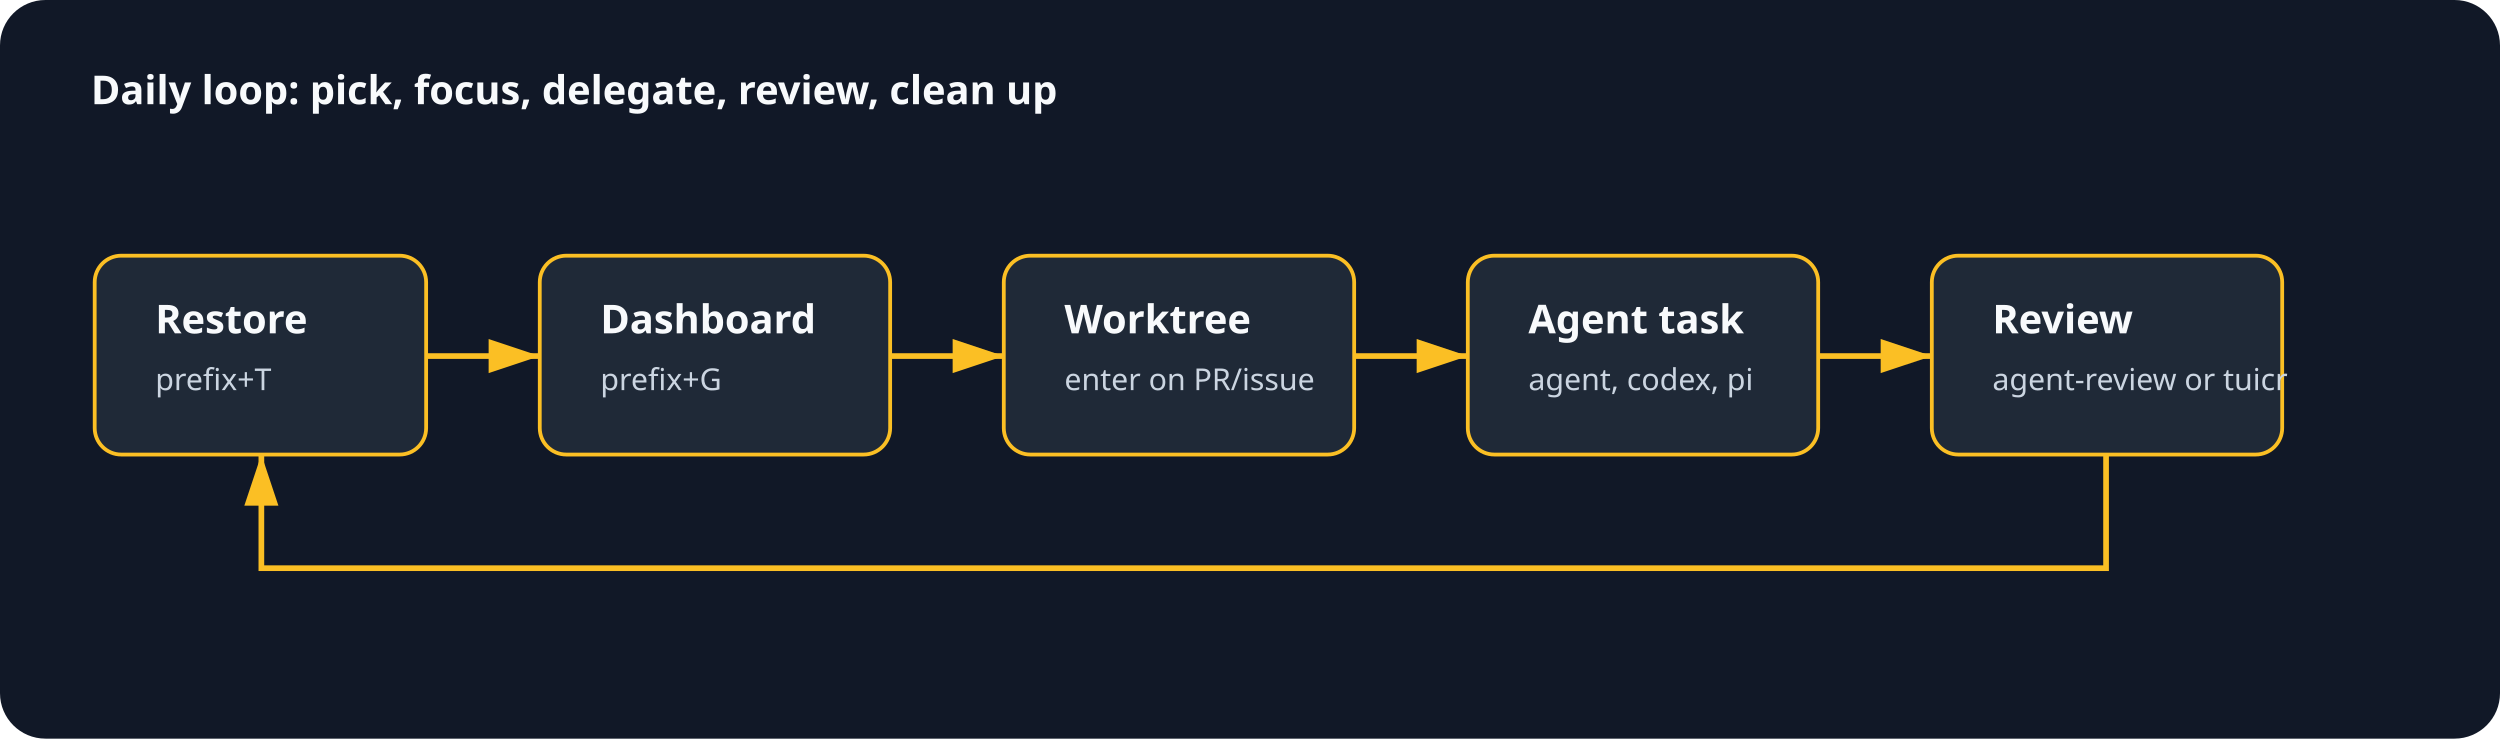
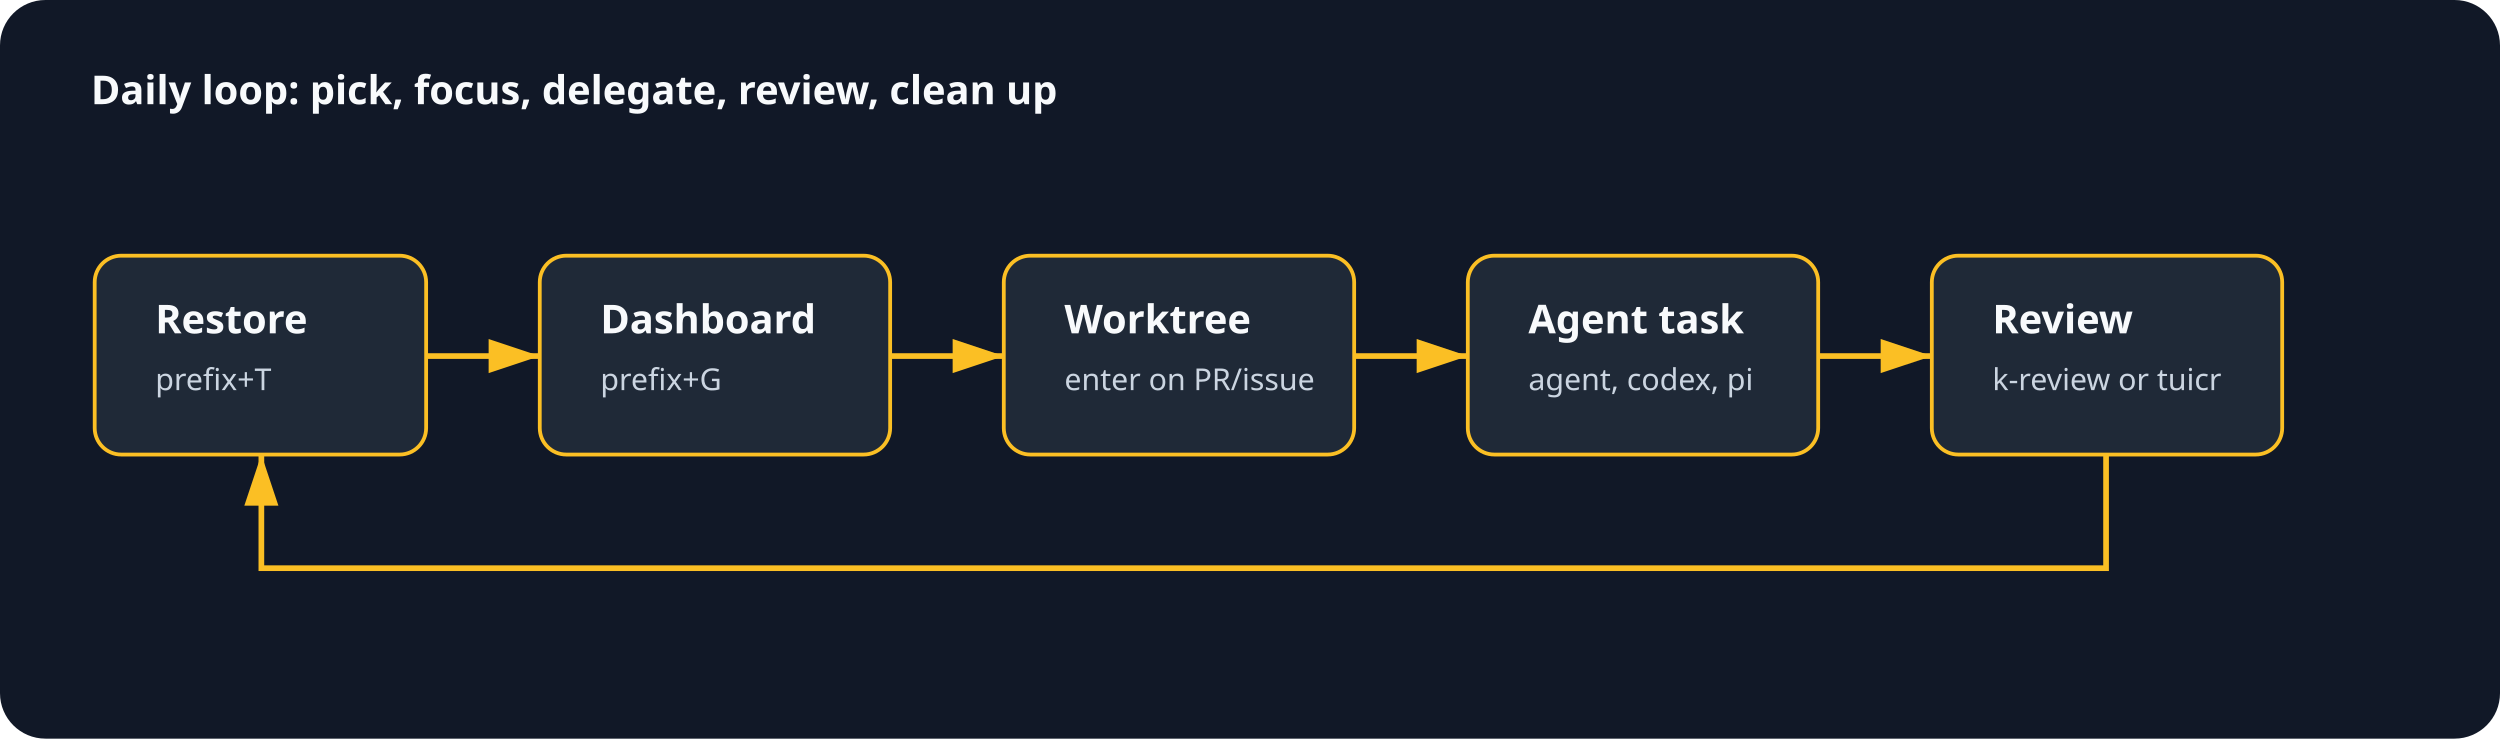
<svg xmlns="http://www.w3.org/2000/svg" width="1320" height="390" viewBox="0 0 1320 390" role="img" aria-labelledby="title desc">
  <defs>
    <marker id="arrow" markerWidth="10" markerHeight="10" refX="9" refY="3" orient="auto" markerUnits="strokeWidth">
      <path d="M0,0 L0,6 L9,3 z" fill="#fbbf24" />
    </marker>
    <style>
      .bg{fill:#111827}.box{fill:#1f2937;stroke:#fbbf24;stroke-width:2;rx:14}.alt{fill:#0f3b3e;stroke:#5eead4;stroke-width:2;rx:14}.text{fill:#f8fafc;font:650 21px system-ui,sans-serif}.small{fill:#cbd5e1;font:500 16px system-ui,sans-serif}.line{stroke:#fbbf24;stroke-width:3;fill:none;marker-end:url(#arrow)}
    </style>
  </defs>
  <rect class="bg" width="1320" height="390" rx="24" />
  <text class="text" x="48" y="55">Daily loop: pick, focus, delegate, review, clean up</text>
  <rect class="box" x="50" y="135" width="175" height="105" />
  <text class="text" x="82" y="176">Restore</text>
  <text class="small" x="82" y="206">prefix+T</text>
  <path class="line" d="M225 188 H285" />
  <rect class="box" x="285" y="135" width="185" height="105" />
  <text class="text" x="317" y="176">Dashboard</text>
  <text class="small" x="317" y="206">prefix+G</text>
  <path class="line" d="M470 188 H530" />
  <rect class="box" x="530" y="135" width="185" height="105" />
  <text class="text" x="562" y="176">Worktree</text>
  <text class="small" x="562" y="206">enter on PR/issue</text>
  <path class="line" d="M715 188 H775" />
  <rect class="box" x="775" y="135" width="185" height="105" />
  <text class="text" x="807" y="176">Agent task</text>
  <text class="small" x="807" y="206">agent, codex, pi</text>
  <path class="line" d="M960 188 H1020" />
  <rect class="box" x="1020" y="135" width="185" height="105" />
  <text class="text" x="1052" y="176">Review</text>
-   <text class="small" x="1052" y="206">agent-review or tuicr</text>
+   <text class="small" x="1052" y="206">k-review or tuicr</text>
  <path class="line" d="M1112 240 V300 H138 V240" />
</svg>
